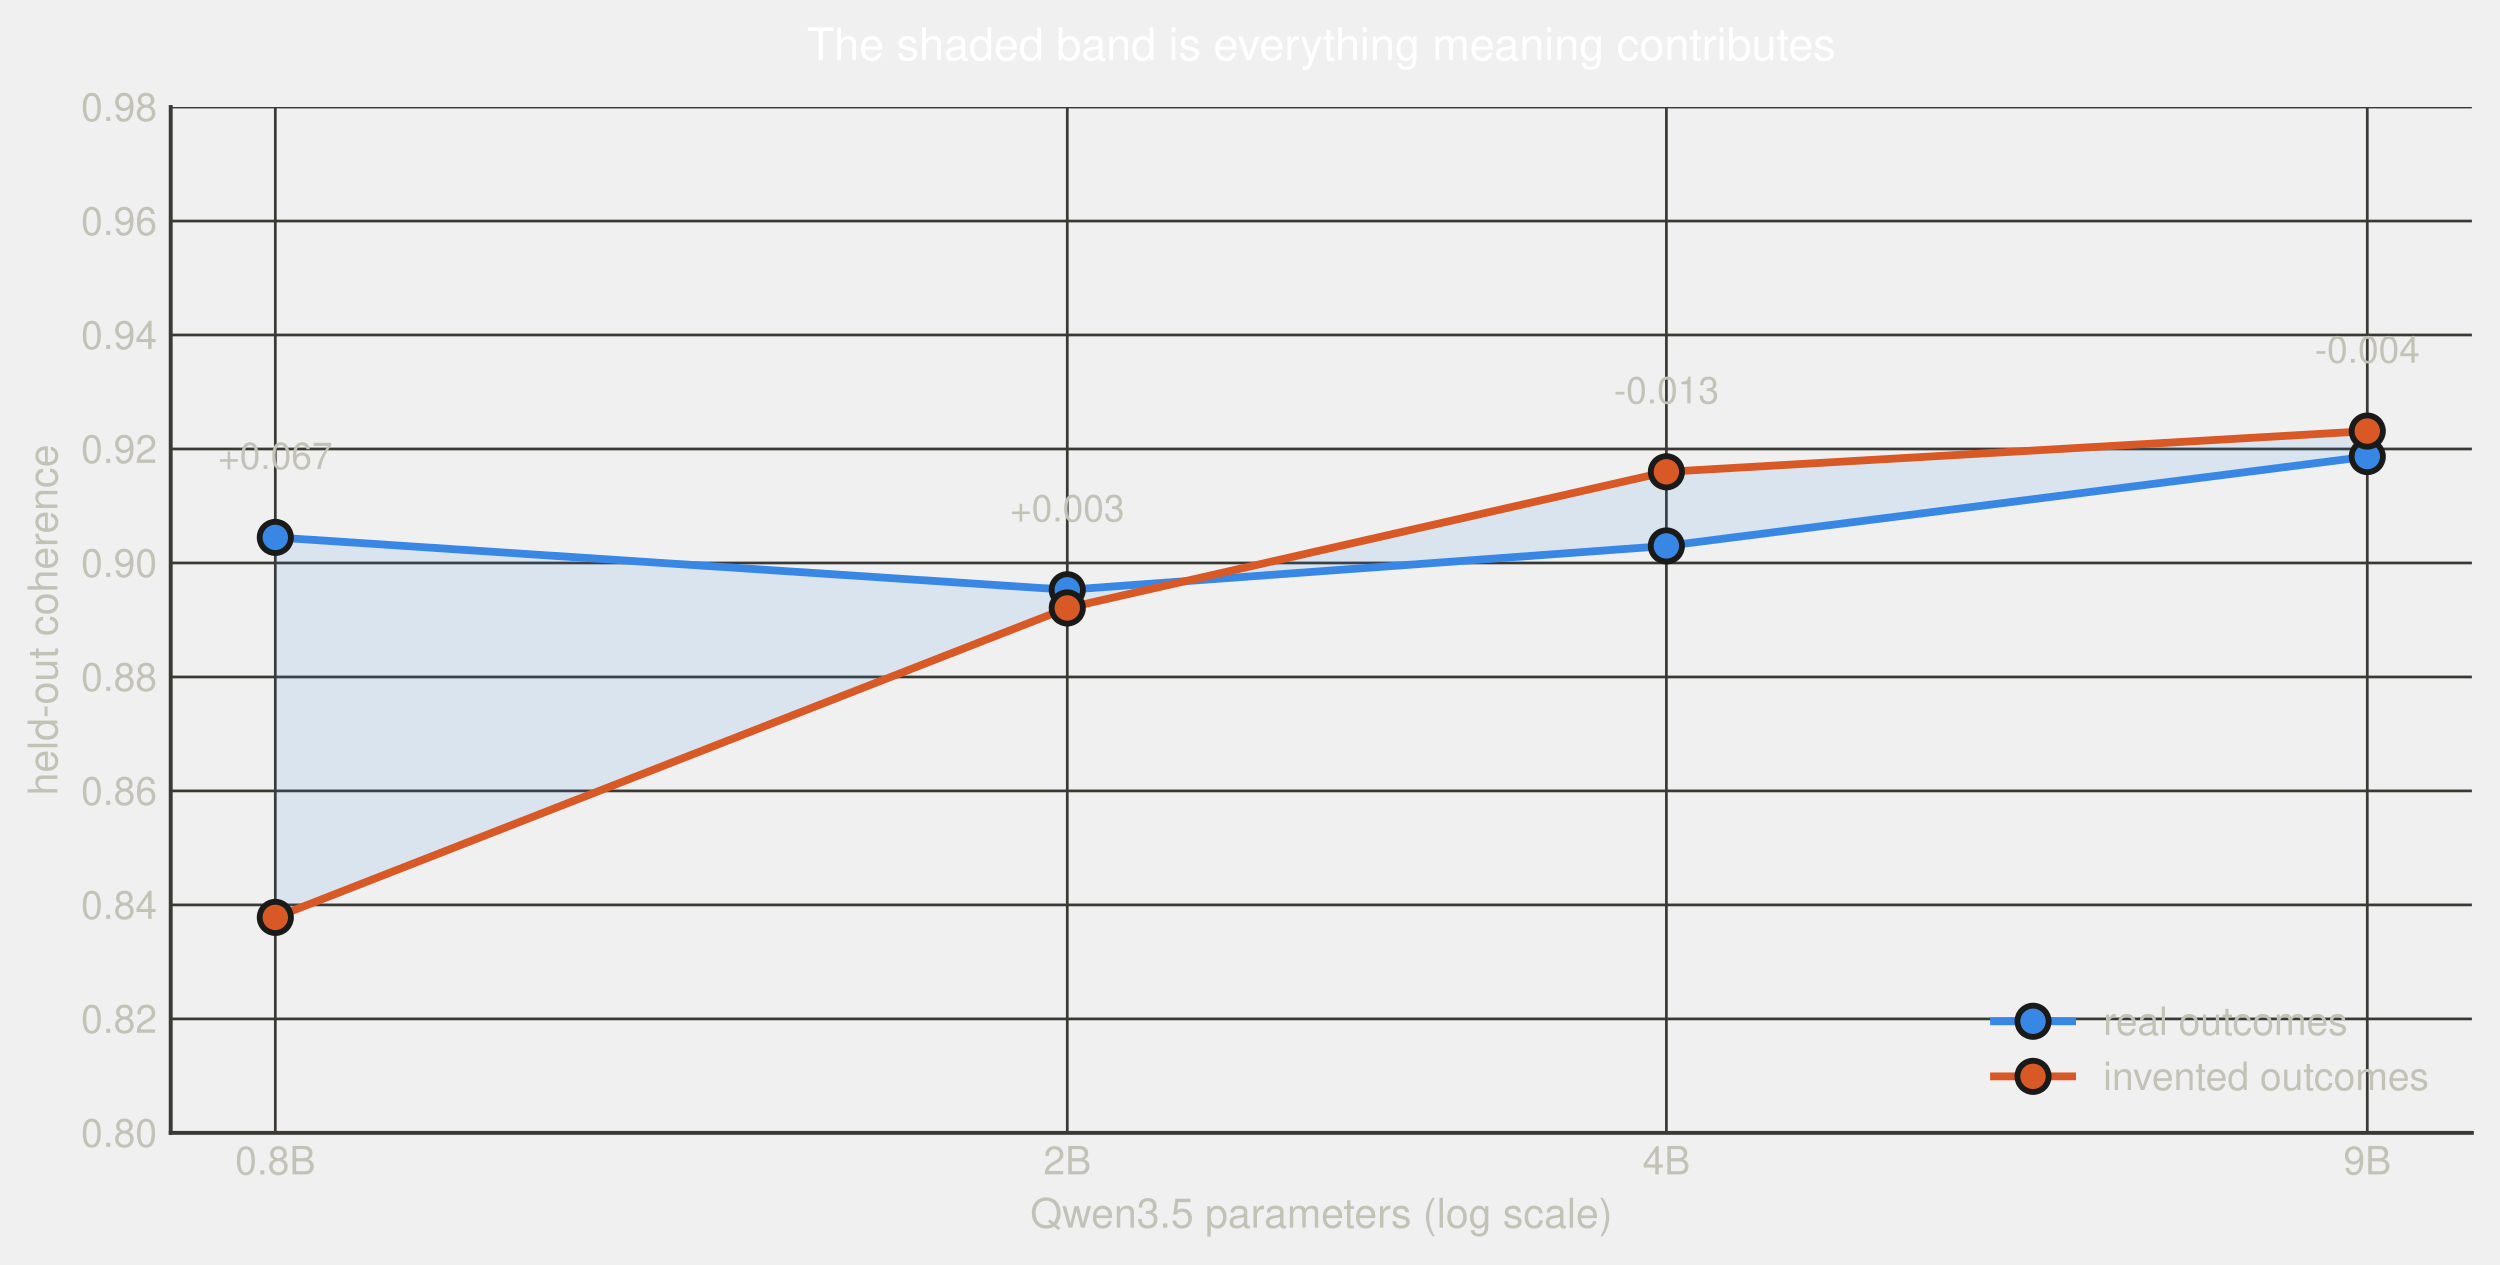
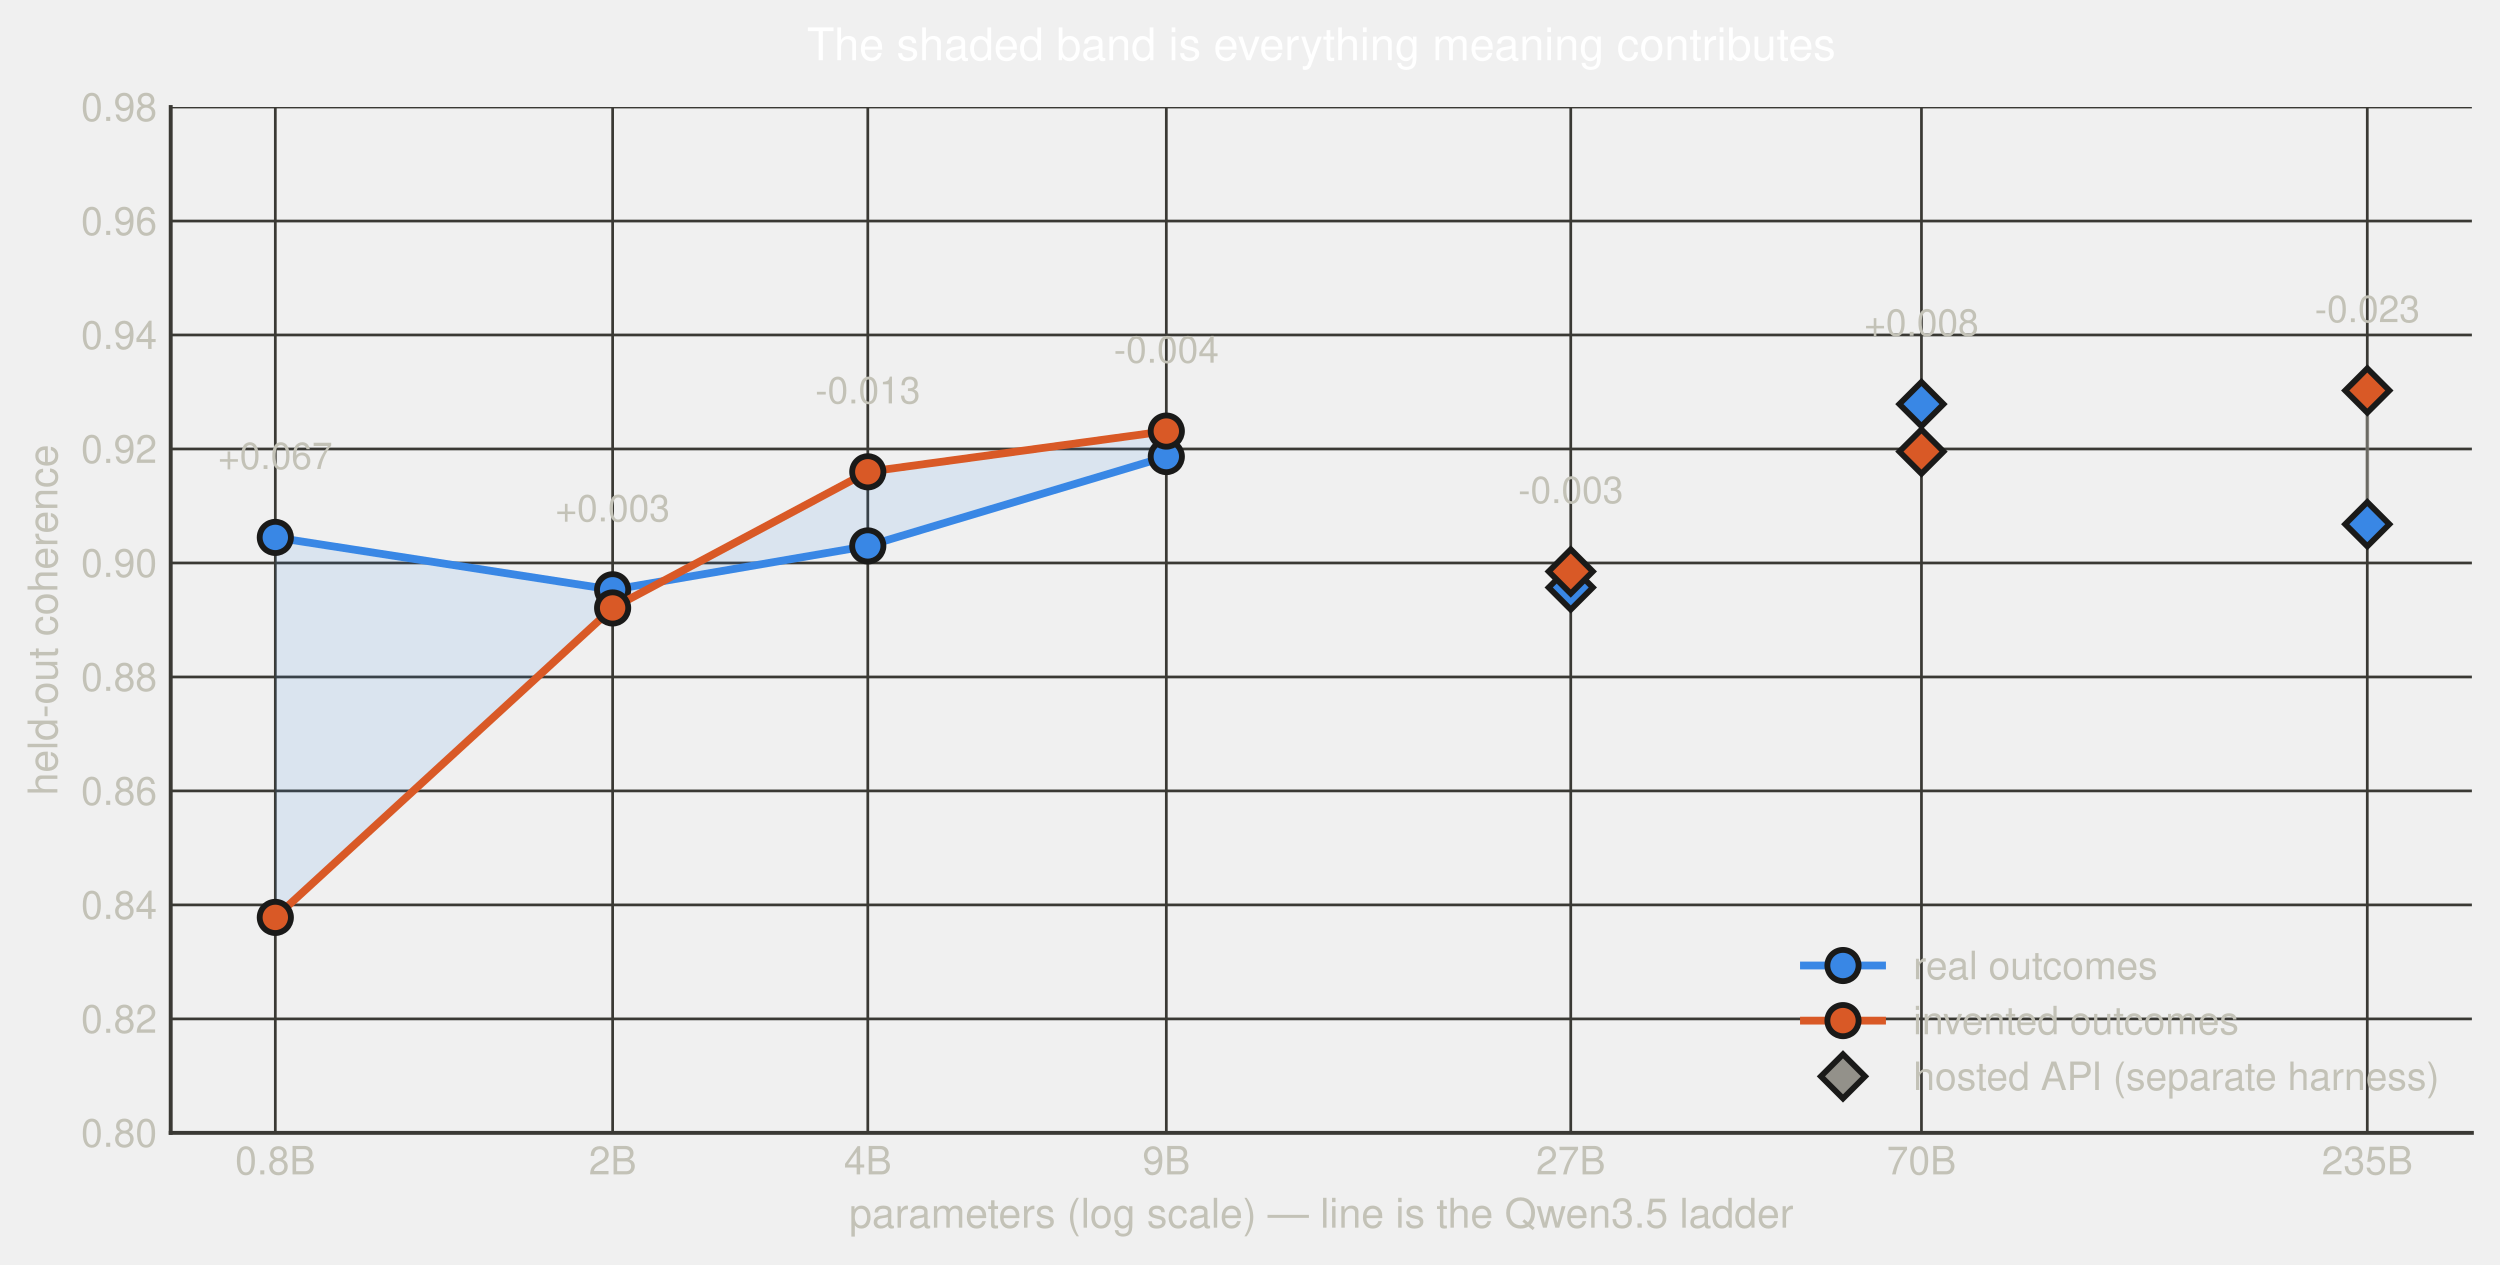
<svg xmlns="http://www.w3.org/2000/svg" xmlns:xlink="http://www.w3.org/1999/xlink" width="640.304pt" height="323.833pt" viewBox="0 0 640.304 323.833" version="1.1">
  <defs>
    <style type="text/css">*{stroke-linejoin: round; stroke-linecap: butt}</style>
  </defs>
  <g id="figure_1">
    <g id="patch_1">
      <path d="M 0 323.833  L 640.304 323.833  L 640.304 0  L 0 0  L 0 323.833  z " style="fill: none" />
    </g>
    <g id="axes_1">
      <g id="patch_2">
        <path d="M 43.724 290.152  L 633.104 290.152  L 633.104 27.412  L 43.724 27.412  L 43.724 290.152  z " style="fill: none" />
      </g>
      <g id="matplotlib.axis_1">
        <g id="xtick_1">
          <g id="line2d_1">
-             <path d="M 70.514 290.152  L 70.514 27.412  " clip-path="url(#pee83bcac19)" style="fill: none; stroke: #3a3934; stroke-width: 0.7; stroke-linecap: square" />
+             <path d="M 70.514 290.152  L 70.514 27.412  " clip-path="url(#p43c40cde2e)" style="fill: none; stroke: #3a3934; stroke-width: 0.7; stroke-linecap: square" />
          </g>
          <g id="line2d_2" />
          <g id="text_1">
            <text style="font-size: 10px; font-family: 'Helvetica Neue', 'Helvetica', 'Arial', 'DejaVu Sans', sans-serif; text-anchor: middle; fill: #c3c2b7" x="70.514" y="300.792" transform="rotate(-0 70.5143 300.7923)">0.8B</text>
          </g>
        </g>
        <g id="xtick_2">
          <g id="line2d_3">
-             <path d="M 273.355 290.152  L 273.355 27.412  " clip-path="url(#pee83bcac19)" style="fill: none; stroke: #3a3934; stroke-width: 0.7; stroke-linecap: square" />
+             <path d="M 156.907 290.152  L 156.907 27.412  " clip-path="url(#p43c40cde2e)" style="fill: none; stroke: #3a3934; stroke-width: 0.7; stroke-linecap: square" />
          </g>
          <g id="line2d_4" />
          <g id="text_2">
-             <text style="font-size: 10px; font-family: 'Helvetica Neue', 'Helvetica', 'Arial', 'DejaVu Sans', sans-serif; text-anchor: middle; fill: #c3c2b7" x="273.355" y="300.792" transform="rotate(-0 273.3548 300.7923)">2B</text>
+             <text style="font-size: 10px; font-family: 'Helvetica Neue', 'Helvetica', 'Arial', 'DejaVu Sans', sans-serif; text-anchor: middle; fill: #c3c2b7" x="156.907" y="300.792" transform="rotate(-0 156.9074 300.7923)">2B</text>
          </g>
        </g>
        <g id="xtick_3">
          <g id="line2d_5">
-             <path d="M 426.798 290.152  L 426.798 27.412  " clip-path="url(#pee83bcac19)" style="fill: none; stroke: #3a3934; stroke-width: 0.7; stroke-linecap: square" />
+             <path d="M 222.261 290.152  L 222.261 27.412  " clip-path="url(#p43c40cde2e)" style="fill: none; stroke: #3a3934; stroke-width: 0.7; stroke-linecap: square" />
          </g>
          <g id="line2d_6" />
          <g id="text_3">
-             <text style="font-size: 10px; font-family: 'Helvetica Neue', 'Helvetica', 'Arial', 'DejaVu Sans', sans-serif; text-anchor: middle; fill: #c3c2b7" x="426.798" y="300.792" transform="rotate(-0 426.7976 300.7923)">4B</text>
+             <text style="font-size: 10px; font-family: 'Helvetica Neue', 'Helvetica', 'Arial', 'DejaVu Sans', sans-serif; text-anchor: middle; fill: #c3c2b7" x="222.261" y="300.792" transform="rotate(-0 222.2613 300.7923)">4B</text>
          </g>
        </g>
        <g id="xtick_4">
          <g id="line2d_7">
-             <path d="M 606.314 290.152  L 606.314 27.412  " clip-path="url(#pee83bcac19)" style="fill: none; stroke: #3a3934; stroke-width: 0.7; stroke-linecap: square" />
+             <path d="M 298.72 290.152  L 298.72 27.412  " clip-path="url(#p43c40cde2e)" style="fill: none; stroke: #3a3934; stroke-width: 0.7; stroke-linecap: square" />
          </g>
          <g id="line2d_8" />
          <g id="text_4">
-             <text style="font-size: 10px; font-family: 'Helvetica Neue', 'Helvetica', 'Arial', 'DejaVu Sans', sans-serif; text-anchor: middle; fill: #c3c2b7" x="606.314" y="300.792" transform="rotate(-0 606.3143 300.7923)">9B</text>
-           </g>
-         </g>
-         <g id="text_5">
-           <text style="font-size: 10.5px; font-family: 'Helvetica Neue', 'Helvetica', 'Arial', 'DejaVu Sans', sans-serif; text-anchor: middle; fill: #c3c2b7" x="338.414" y="314.438" transform="rotate(-0 338.4143 314.4375)">Qwen3.5 parameters (log scale)</text>
+             <text style="font-size: 10px; font-family: 'Helvetica Neue', 'Helvetica', 'Arial', 'DejaVu Sans', sans-serif; text-anchor: middle; fill: #c3c2b7" x="298.72" y="300.792" transform="rotate(-0 298.7204 300.7923)">9B</text>
+           </g>
+         </g>
+         <g id="xtick_5">
+           <g id="line2d_9">
+             <path d="M 402.304 290.152  L 402.304 27.412  " clip-path="url(#p43c40cde2e)" style="fill: none; stroke: #3a3934; stroke-width: 0.7; stroke-linecap: square" />
+           </g>
+           <g id="line2d_10" />
+           <g id="text_5">
+             <text style="font-size: 10px; font-family: 'Helvetica Neue', 'Helvetica', 'Arial', 'DejaVu Sans', sans-serif; text-anchor: middle; fill: #c3c2b7" x="402.304" y="300.792" transform="rotate(-0 402.3038 300.7923)">27B</text>
+           </g>
+         </g>
+         <g id="xtick_6">
+           <g id="line2d_11">
+             <path d="M 492.126 290.152  L 492.126 27.412  " clip-path="url(#p43c40cde2e)" style="fill: none; stroke: #3a3934; stroke-width: 0.7; stroke-linecap: square" />
+           </g>
+           <g id="line2d_12" />
+           <g id="text_6">
+             <text style="font-size: 10px; font-family: 'Helvetica Neue', 'Helvetica', 'Arial', 'DejaVu Sans', sans-serif; text-anchor: middle; fill: #c3c2b7" x="492.126" y="300.792" transform="rotate(-0 492.1258 300.7923)">70B</text>
+           </g>
+         </g>
+         <g id="xtick_7">
+           <g id="line2d_13">
+             <path d="M 606.314 290.152  L 606.314 27.412  " clip-path="url(#p43c40cde2e)" style="fill: none; stroke: #3a3934; stroke-width: 0.7; stroke-linecap: square" />
+           </g>
+           <g id="line2d_14" />
+           <g id="text_7">
+             <text style="font-size: 10px; font-family: 'Helvetica Neue', 'Helvetica', 'Arial', 'DejaVu Sans', sans-serif; text-anchor: middle; fill: #c3c2b7" x="606.314" y="300.792" transform="rotate(-0 606.3143 300.7923)">235B</text>
+           </g>
+         </g>
+         <g id="text_8">
+           <text style="font-size: 10.5px; font-family: 'Helvetica Neue', 'Helvetica', 'Arial', 'DejaVu Sans', sans-serif; text-anchor: middle; fill: #c3c2b7" x="338.414" y="314.438" transform="rotate(-0 338.4143 314.4375)">parameters (log scale)  —  line is the Qwen3.5 ladder</text>
        </g>
      </g>
      <g id="matplotlib.axis_2">
        <g id="ytick_1">
-           <g id="line2d_9">
-             <path d="M 43.724 290.152  L 633.104 290.152  " clip-path="url(#pee83bcac19)" style="fill: none; stroke: #3a3934; stroke-width: 0.7; stroke-linecap: square" />
-           </g>
-           <g id="line2d_10" />
-           <g id="text_6">
-             <text style="font-size: 10px; font-family: 'Helvetica Neue', 'Helvetica', 'Arial', 'DejaVu Sans', sans-serif; text-anchor: end; fill: #c3c2b7" x="40.224" y="293.722" transform="rotate(-0 40.2243 293.722)">0.80</text>
-           </g>
-         </g>
-         <g id="ytick_2">
-           <g id="line2d_11">
-             <path d="M 43.724 260.958  L 633.104 260.958  " clip-path="url(#pee83bcac19)" style="fill: none; stroke: #3a3934; stroke-width: 0.7; stroke-linecap: square" />
-           </g>
-           <g id="line2d_12" />
-           <g id="text_7">
-             <text style="font-size: 10px; font-family: 'Helvetica Neue', 'Helvetica', 'Arial', 'DejaVu Sans', sans-serif; text-anchor: end; fill: #c3c2b7" x="40.224" y="264.529" transform="rotate(-0 40.2243 264.5287)">0.82</text>
-           </g>
-         </g>
-         <g id="ytick_3">
-           <g id="line2d_13">
-             <path d="M 43.724 231.765  L 633.104 231.765  " clip-path="url(#pee83bcac19)" style="fill: none; stroke: #3a3934; stroke-width: 0.7; stroke-linecap: square" />
-           </g>
-           <g id="line2d_14" />
-           <g id="text_8">
-             <text style="font-size: 10px; font-family: 'Helvetica Neue', 'Helvetica', 'Arial', 'DejaVu Sans', sans-serif; text-anchor: end; fill: #c3c2b7" x="40.224" y="235.335" transform="rotate(-0 40.2243 235.3354)">0.84</text>
-           </g>
-         </g>
-         <g id="ytick_4">
          <g id="line2d_15">
-             <path d="M 43.724 202.572  L 633.104 202.572  " clip-path="url(#pee83bcac19)" style="fill: none; stroke: #3a3934; stroke-width: 0.7; stroke-linecap: square" />
+             <path d="M 43.724 290.152  L 633.104 290.152  " clip-path="url(#p43c40cde2e)" style="fill: none; stroke: #3a3934; stroke-width: 0.7; stroke-linecap: square" />
          </g>
          <g id="line2d_16" />
          <g id="text_9">
-             <text style="font-size: 10px; font-family: 'Helvetica Neue', 'Helvetica', 'Arial', 'DejaVu Sans', sans-serif; text-anchor: end; fill: #c3c2b7" x="40.224" y="206.142" transform="rotate(-0 40.2243 206.142)">0.86</text>
-           </g>
-         </g>
-         <g id="ytick_5">
+             <text style="font-size: 10px; font-family: 'Helvetica Neue', 'Helvetica', 'Arial', 'DejaVu Sans', sans-serif; text-anchor: end; fill: #c3c2b7" x="40.224" y="293.722" transform="rotate(-0 40.2243 293.722)">0.80</text>
+           </g>
+         </g>
+         <g id="ytick_2">
          <g id="line2d_17">
-             <path d="M 43.724 173.378  L 633.104 173.378  " clip-path="url(#pee83bcac19)" style="fill: none; stroke: #3a3934; stroke-width: 0.7; stroke-linecap: square" />
+             <path d="M 43.724 260.958  L 633.104 260.958  " clip-path="url(#p43c40cde2e)" style="fill: none; stroke: #3a3934; stroke-width: 0.7; stroke-linecap: square" />
          </g>
          <g id="line2d_18" />
          <g id="text_10">
-             <text style="font-size: 10px; font-family: 'Helvetica Neue', 'Helvetica', 'Arial', 'DejaVu Sans', sans-serif; text-anchor: end; fill: #c3c2b7" x="40.224" y="176.949" transform="rotate(-0 40.2243 176.9487)">0.88</text>
-           </g>
-         </g>
-         <g id="ytick_6">
+             <text style="font-size: 10px; font-family: 'Helvetica Neue', 'Helvetica', 'Arial', 'DejaVu Sans', sans-serif; text-anchor: end; fill: #c3c2b7" x="40.224" y="264.529" transform="rotate(-0 40.2243 264.5287)">0.82</text>
+           </g>
+         </g>
+         <g id="ytick_3">
          <g id="line2d_19">
-             <path d="M 43.724 144.185  L 633.104 144.185  " clip-path="url(#pee83bcac19)" style="fill: none; stroke: #3a3934; stroke-width: 0.7; stroke-linecap: square" />
+             <path d="M 43.724 231.765  L 633.104 231.765  " clip-path="url(#p43c40cde2e)" style="fill: none; stroke: #3a3934; stroke-width: 0.7; stroke-linecap: square" />
          </g>
          <g id="line2d_20" />
          <g id="text_11">
-             <text style="font-size: 10px; font-family: 'Helvetica Neue', 'Helvetica', 'Arial', 'DejaVu Sans', sans-serif; text-anchor: end; fill: #c3c2b7" x="40.224" y="147.755" transform="rotate(-0 40.2243 147.7554)">0.90</text>
-           </g>
-         </g>
-         <g id="ytick_7">
+             <text style="font-size: 10px; font-family: 'Helvetica Neue', 'Helvetica', 'Arial', 'DejaVu Sans', sans-serif; text-anchor: end; fill: #c3c2b7" x="40.224" y="235.335" transform="rotate(-0 40.2243 235.3354)">0.84</text>
+           </g>
+         </g>
+         <g id="ytick_4">
          <g id="line2d_21">
-             <path d="M 43.724 114.992  L 633.104 114.992  " clip-path="url(#pee83bcac19)" style="fill: none; stroke: #3a3934; stroke-width: 0.7; stroke-linecap: square" />
+             <path d="M 43.724 202.572  L 633.104 202.572  " clip-path="url(#p43c40cde2e)" style="fill: none; stroke: #3a3934; stroke-width: 0.7; stroke-linecap: square" />
          </g>
          <g id="line2d_22" />
          <g id="text_12">
-             <text style="font-size: 10px; font-family: 'Helvetica Neue', 'Helvetica', 'Arial', 'DejaVu Sans', sans-serif; text-anchor: end; fill: #c3c2b7" x="40.224" y="118.562" transform="rotate(-0 40.2243 118.562)">0.92</text>
-           </g>
-         </g>
-         <g id="ytick_8">
+             <text style="font-size: 10px; font-family: 'Helvetica Neue', 'Helvetica', 'Arial', 'DejaVu Sans', sans-serif; text-anchor: end; fill: #c3c2b7" x="40.224" y="206.142" transform="rotate(-0 40.2243 206.142)">0.86</text>
+           </g>
+         </g>
+         <g id="ytick_5">
          <g id="line2d_23">
-             <path d="M 43.724 85.798  L 633.104 85.798  " clip-path="url(#pee83bcac19)" style="fill: none; stroke: #3a3934; stroke-width: 0.7; stroke-linecap: square" />
+             <path d="M 43.724 173.378  L 633.104 173.378  " clip-path="url(#p43c40cde2e)" style="fill: none; stroke: #3a3934; stroke-width: 0.7; stroke-linecap: square" />
          </g>
          <g id="line2d_24" />
          <g id="text_13">
-             <text style="font-size: 10px; font-family: 'Helvetica Neue', 'Helvetica', 'Arial', 'DejaVu Sans', sans-serif; text-anchor: end; fill: #c3c2b7" x="40.224" y="89.369" transform="rotate(-0 40.2243 89.3687)">0.94</text>
-           </g>
-         </g>
-         <g id="ytick_9">
+             <text style="font-size: 10px; font-family: 'Helvetica Neue', 'Helvetica', 'Arial', 'DejaVu Sans', sans-serif; text-anchor: end; fill: #c3c2b7" x="40.224" y="176.949" transform="rotate(-0 40.2243 176.9487)">0.88</text>
+           </g>
+         </g>
+         <g id="ytick_6">
          <g id="line2d_25">
-             <path d="M 43.724 56.605  L 633.104 56.605  " clip-path="url(#pee83bcac19)" style="fill: none; stroke: #3a3934; stroke-width: 0.7; stroke-linecap: square" />
+             <path d="M 43.724 144.185  L 633.104 144.185  " clip-path="url(#p43c40cde2e)" style="fill: none; stroke: #3a3934; stroke-width: 0.7; stroke-linecap: square" />
          </g>
          <g id="line2d_26" />
          <g id="text_14">
-             <text style="font-size: 10px; font-family: 'Helvetica Neue', 'Helvetica', 'Arial', 'DejaVu Sans', sans-serif; text-anchor: end; fill: #c3c2b7" x="40.224" y="60.175" transform="rotate(-0 40.2243 60.17536)">0.96</text>
-           </g>
-         </g>
-         <g id="ytick_10">
+             <text style="font-size: 10px; font-family: 'Helvetica Neue', 'Helvetica', 'Arial', 'DejaVu Sans', sans-serif; text-anchor: end; fill: #c3c2b7" x="40.224" y="147.755" transform="rotate(-0 40.2243 147.7554)">0.90</text>
+           </g>
+         </g>
+         <g id="ytick_7">
          <g id="line2d_27">
-             <path d="M 43.724 27.412  L 633.104 27.412  " clip-path="url(#pee83bcac19)" style="fill: none; stroke: #3a3934; stroke-width: 0.7; stroke-linecap: square" />
+             <path d="M 43.724 114.992  L 633.104 114.992  " clip-path="url(#p43c40cde2e)" style="fill: none; stroke: #3a3934; stroke-width: 0.7; stroke-linecap: square" />
          </g>
          <g id="line2d_28" />
          <g id="text_15">
+             <text style="font-size: 10px; font-family: 'Helvetica Neue', 'Helvetica', 'Arial', 'DejaVu Sans', sans-serif; text-anchor: end; fill: #c3c2b7" x="40.224" y="118.562" transform="rotate(-0 40.2243 118.562)">0.92</text>
+           </g>
+         </g>
+         <g id="ytick_8">
+           <g id="line2d_29">
+             <path d="M 43.724 85.798  L 633.104 85.798  " clip-path="url(#p43c40cde2e)" style="fill: none; stroke: #3a3934; stroke-width: 0.7; stroke-linecap: square" />
+           </g>
+           <g id="line2d_30" />
+           <g id="text_16">
+             <text style="font-size: 10px; font-family: 'Helvetica Neue', 'Helvetica', 'Arial', 'DejaVu Sans', sans-serif; text-anchor: end; fill: #c3c2b7" x="40.224" y="89.369" transform="rotate(-0 40.2243 89.3687)">0.94</text>
+           </g>
+         </g>
+         <g id="ytick_9">
+           <g id="line2d_31">
+             <path d="M 43.724 56.605  L 633.104 56.605  " clip-path="url(#p43c40cde2e)" style="fill: none; stroke: #3a3934; stroke-width: 0.7; stroke-linecap: square" />
+           </g>
+           <g id="line2d_32" />
+           <g id="text_17">
+             <text style="font-size: 10px; font-family: 'Helvetica Neue', 'Helvetica', 'Arial', 'DejaVu Sans', sans-serif; text-anchor: end; fill: #c3c2b7" x="40.224" y="60.175" transform="rotate(-0 40.2243 60.17536)">0.96</text>
+           </g>
+         </g>
+         <g id="ytick_10">
+           <g id="line2d_33">
+             <path d="M 43.724 27.412  L 633.104 27.412  " clip-path="url(#p43c40cde2e)" style="fill: none; stroke: #3a3934; stroke-width: 0.7; stroke-linecap: square" />
+           </g>
+           <g id="line2d_34" />
+           <g id="text_18">
            <text style="font-size: 10px; font-family: 'Helvetica Neue', 'Helvetica', 'Arial', 'DejaVu Sans', sans-serif; text-anchor: end; fill: #c3c2b7" x="40.224" y="30.982" transform="rotate(-0 40.2243 30.98203)">0.98</text>
          </g>
        </g>
-         <g id="text_16">
+         <g id="text_19">
          <text style="font-size: 10.5px; font-family: 'Helvetica Neue', 'Helvetica', 'Arial', 'DejaVu Sans', sans-serif; text-anchor: middle; fill: #c3c2b7" x="14.698" y="158.782" transform="rotate(-90 14.69766 158.7817)">held-out coherence</text>
        </g>
      </g>
      <g id="FillBetweenPolyCollection_1">
        <defs>
-           <path id="mae743ed1a3" d="M 70.514 -186.189  L 70.514 -88.862  L 273.355 -168.122  L 426.798 -202.994  L 606.314 -213.423  L 606.314 -206.895  L 606.314 -206.895  L 426.798 -184.01  L 273.355 -172.775  L 70.514 -186.189  z " />
-         </defs>
-         <g clip-path="url(#pee83bcac19)">
-           <use xlink:href="#mae743ed1a3" x="0" y="323.833" style="fill: #3987e5; fill-opacity: 0.12" />
-         </g>
-       </g>
-       <g id="line2d_29">
-         <path d="M 70.514 137.644  L 273.355 151.057  L 426.798 139.822  L 606.314 116.938  " clip-path="url(#pee83bcac19)" style="fill: none; stroke: #3987e5; stroke-width: 2; stroke-linecap: square" />
-         <defs>
-           <path id="m48ef43b6da" d="M 0 4  C 1.061 4 2.078 3.579 2.828 2.828  C 3.579 2.078 4 1.061 4 0  C 4 -1.061 3.579 -2.078 2.828 -2.828  C 2.078 -3.579 1.061 -4 0 -4  C -1.061 -4 -2.078 -3.579 -2.828 -2.828  C -3.579 -2.078 -4 -1.061 -4 0  C -4 1.061 -3.579 2.078 -2.828 2.828  C -2.078 3.579 -1.061 4 0 4  z " style="stroke: #1a1a19; stroke-width: 1.5" />
-         </defs>
-         <g clip-path="url(#pee83bcac19)">
-           <use xlink:href="#m48ef43b6da" x="70.514" y="137.644" style="fill: #3987e5; stroke: #1a1a19; stroke-width: 1.5" />
-           <use xlink:href="#m48ef43b6da" x="273.355" y="151.057" style="fill: #3987e5; stroke: #1a1a19; stroke-width: 1.5" />
-           <use xlink:href="#m48ef43b6da" x="426.798" y="139.822" style="fill: #3987e5; stroke: #1a1a19; stroke-width: 1.5" />
-           <use xlink:href="#m48ef43b6da" x="606.314" y="116.938" style="fill: #3987e5; stroke: #1a1a19; stroke-width: 1.5" />
-         </g>
-       </g>
-       <g id="line2d_30">
-         <path d="M 70.514 234.97  L 273.355 155.711  L 426.798 120.839  L 606.314 110.41  " clip-path="url(#pee83bcac19)" style="fill: none; stroke: #d95926; stroke-width: 2; stroke-linecap: square" />
-         <defs>
-           <path id="m983587122d" d="M 0 4  C 1.061 4 2.078 3.579 2.828 2.828  C 3.579 2.078 4 1.061 4 0  C 4 -1.061 3.579 -2.078 2.828 -2.828  C 2.078 -3.579 1.061 -4 0 -4  C -1.061 -4 -2.078 -3.579 -2.828 -2.828  C -3.579 -2.078 -4 -1.061 -4 0  C -4 1.061 -3.579 2.078 -2.828 2.828  C -2.078 3.579 -1.061 4 0 4  z " style="stroke: #1a1a19; stroke-width: 1.5" />
-         </defs>
-         <g clip-path="url(#pee83bcac19)">
-           <use xlink:href="#m983587122d" x="70.514" y="234.97" style="fill: #d95926; stroke: #1a1a19; stroke-width: 1.5" />
-           <use xlink:href="#m983587122d" x="273.355" y="155.711" style="fill: #d95926; stroke: #1a1a19; stroke-width: 1.5" />
-           <use xlink:href="#m983587122d" x="426.798" y="120.839" style="fill: #d95926; stroke: #1a1a19; stroke-width: 1.5" />
-           <use xlink:href="#m983587122d" x="606.314" y="110.41" style="fill: #d95926; stroke: #1a1a19; stroke-width: 1.5" />
-         </g>
-       </g>
+           <path id="me999301df2" d="M 70.514 -186.189  L 70.514 -88.862  L 156.907 -168.122  L 222.261 -202.994  L 298.72 -213.423  L 298.72 -206.895  L 298.72 -206.895  L 222.261 -184.01  L 156.907 -172.775  L 70.514 -186.189  z " />
+         </defs>
+         <g clip-path="url(#p43c40cde2e)">
+           <use xlink:href="#me999301df2" x="0" y="323.833" style="fill: #3987e5; fill-opacity: 0.12" />
+         </g>
+       </g>
+       <g id="line2d_35">
+         <path d="M 70.514 137.644  L 156.907 151.057  L 222.261 139.822  L 298.72 116.938  " clip-path="url(#p43c40cde2e)" style="fill: none; stroke: #3987e5; stroke-width: 2; stroke-linecap: square" />
+         <defs>
+           <path id="m40290c85bb" d="M 0 4  C 1.061 4 2.078 3.579 2.828 2.828  C 3.579 2.078 4 1.061 4 0  C 4 -1.061 3.579 -2.078 2.828 -2.828  C 2.078 -3.579 1.061 -4 0 -4  C -1.061 -4 -2.078 -3.579 -2.828 -2.828  C -3.579 -2.078 -4 -1.061 -4 0  C -4 1.061 -3.579 2.078 -2.828 2.828  C -2.078 3.579 -1.061 4 0 4  z " style="stroke: #1a1a19; stroke-width: 1.5" />
+         </defs>
+         <g clip-path="url(#p43c40cde2e)">
+           <use xlink:href="#m40290c85bb" x="70.514" y="137.644" style="fill: #3987e5; stroke: #1a1a19; stroke-width: 1.5" />
+           <use xlink:href="#m40290c85bb" x="156.907" y="151.057" style="fill: #3987e5; stroke: #1a1a19; stroke-width: 1.5" />
+           <use xlink:href="#m40290c85bb" x="222.261" y="139.822" style="fill: #3987e5; stroke: #1a1a19; stroke-width: 1.5" />
+           <use xlink:href="#m40290c85bb" x="298.72" y="116.938" style="fill: #3987e5; stroke: #1a1a19; stroke-width: 1.5" />
+         </g>
+       </g>
+       <g id="line2d_36">
+         <path d="M 70.514 234.97  L 156.907 155.711  L 222.261 120.839  L 298.72 110.41  " clip-path="url(#p43c40cde2e)" style="fill: none; stroke: #d95926; stroke-width: 2; stroke-linecap: square" />
+         <defs>
+           <path id="m6d719d8d40" d="M 0 4  C 1.061 4 2.078 3.579 2.828 2.828  C 3.579 2.078 4 1.061 4 0  C 4 -1.061 3.579 -2.078 2.828 -2.828  C 2.078 -3.579 1.061 -4 0 -4  C -1.061 -4 -2.078 -3.579 -2.828 -2.828  C -3.579 -2.078 -4 -1.061 -4 0  C -4 1.061 -3.579 2.078 -2.828 2.828  C -2.078 3.579 -1.061 4 0 4  z " style="stroke: #1a1a19; stroke-width: 1.5" />
+         </defs>
+         <g clip-path="url(#p43c40cde2e)">
+           <use xlink:href="#m6d719d8d40" x="70.514" y="234.97" style="fill: #d95926; stroke: #1a1a19; stroke-width: 1.5" />
+           <use xlink:href="#m6d719d8d40" x="156.907" y="155.711" style="fill: #d95926; stroke: #1a1a19; stroke-width: 1.5" />
+           <use xlink:href="#m6d719d8d40" x="222.261" y="120.839" style="fill: #d95926; stroke: #1a1a19; stroke-width: 1.5" />
+           <use xlink:href="#m6d719d8d40" x="298.72" y="110.41" style="fill: #d95926; stroke: #1a1a19; stroke-width: 1.5" />
+         </g>
+       </g>
+       <g id="line2d_37" />
      <g id="patch_3">
        <path d="M 43.724 290.152  L 43.724 27.412  " style="fill: none; stroke: #3a3934; stroke-linejoin: miter; stroke-linecap: square" />
      </g>
      <g id="patch_4">
        <path d="M 43.724 290.152  L 633.104 290.152  " style="fill: none; stroke: #3a3934; stroke-linejoin: miter; stroke-linecap: square" />
      </g>
-       <g id="text_17">
+       <g id="text_20">
        <text style="font-size: 9.5px; font-family: 'Helvetica Neue', 'Helvetica', 'Arial', 'DejaVu Sans', sans-serif; text-anchor: middle; fill: #c3c2b7" x="70.514" y="120.128" transform="rotate(-0 70.5143 120.128)">+0.067</text>
      </g>
-       <g id="text_18">
-         <text style="font-size: 9.5px; font-family: 'Helvetica Neue', 'Helvetica', 'Arial', 'DejaVu Sans', sans-serif; text-anchor: middle; fill: #c3c2b7" x="273.355" y="133.541" transform="rotate(-0 273.3548 133.5413)">+0.003</text>
-       </g>
-       <g id="text_19">
-         <text style="font-size: 9.5px; font-family: 'Helvetica Neue', 'Helvetica', 'Arial', 'DejaVu Sans', sans-serif; text-anchor: middle; fill: #c3c2b7" x="426.798" y="103.323" transform="rotate(-0 426.7976 103.3229)">-0.013</text>
-       </g>
-       <g id="text_20">
-         <text style="font-size: 9.5px; font-family: 'Helvetica Neue', 'Helvetica', 'Arial', 'DejaVu Sans', sans-serif; text-anchor: middle; fill: #c3c2b7" x="606.314" y="92.894" transform="rotate(-0 606.3143 92.89358)">-0.004</text>
-       </g>
      <g id="text_21">
+         <text style="font-size: 9.5px; font-family: 'Helvetica Neue', 'Helvetica', 'Arial', 'DejaVu Sans', sans-serif; text-anchor: middle; fill: #c3c2b7" x="156.907" y="133.541" transform="rotate(-0 156.9074 133.5413)">+0.003</text>
+       </g>
+       <g id="text_22">
+         <text style="font-size: 9.5px; font-family: 'Helvetica Neue', 'Helvetica', 'Arial', 'DejaVu Sans', sans-serif; text-anchor: middle; fill: #c3c2b7" x="222.261" y="103.323" transform="rotate(-0 222.2613 103.3229)">-0.013</text>
+       </g>
+       <g id="text_23">
+         <text style="font-size: 9.5px; font-family: 'Helvetica Neue', 'Helvetica', 'Arial', 'DejaVu Sans', sans-serif; text-anchor: middle; fill: #c3c2b7" x="298.72" y="92.894" transform="rotate(-0 298.7204 92.89358)">-0.004</text>
+       </g>
+       <g id="text_24">
+         <text style="font-size: 9.5px; font-family: 'Helvetica Neue', 'Helvetica', 'Arial', 'DejaVu Sans', sans-serif; text-anchor: middle; fill: #c3c2b7" x="606.314" y="82.506" transform="rotate(-0 606.3143 82.50614)">-0.023</text>
+       </g>
+       <g id="text_25">
+         <text style="font-size: 9.5px; font-family: 'Helvetica Neue', 'Helvetica', 'Arial', 'DejaVu Sans', sans-serif; text-anchor: middle; fill: #c3c2b7" x="402.304" y="128.851" transform="rotate(-0 402.3038 128.8508)">-0.003</text>
+       </g>
+       <g id="text_26">
+         <text style="font-size: 9.5px; font-family: 'Helvetica Neue', 'Helvetica', 'Arial', 'DejaVu Sans', sans-serif; text-anchor: middle; fill: #c3c2b7" x="492.126" y="85.985" transform="rotate(-0 492.1258 85.98477)">+0.008</text>
+       </g>
+       <g id="text_27">
        <text style="font-size: 11.5px; font-family: 'Helvetica Neue', 'Helvetica', 'Arial', 'DejaVu Sans', sans-serif; text-anchor: middle; fill: #ffffff" x="338.414" y="15.412" transform="rotate(-0 338.4143 15.41172)">The shaded band is everything meaning contributes</text>
      </g>
+       <g id="line2d_38">
+         <path d="M 606.314 100.022  L 606.314 134.259  " clip-path="url(#p43c40cde2e)" style="fill: none; stroke: #93918a; stroke-opacity: 0.55; stroke-linecap: square" />
+       </g>
+       <g id="line2d_39">
+         <path d="M 402.304 146.367  L 402.304 150.465  " clip-path="url(#p43c40cde2e)" style="fill: none; stroke: #93918a; stroke-opacity: 0.55; stroke-linecap: square" />
+       </g>
+       <g id="line2d_40">
+         <path d="M 492.126 115.663  L 492.126 103.501  " clip-path="url(#p43c40cde2e)" style="fill: none; stroke: #93918a; stroke-opacity: 0.55; stroke-linecap: square" />
+       </g>
+       <g id="line2d_41">
+         <defs>
+           <path id="m91ad948208" d="M -0 5.657  L 5.657 0  L 0 -5.657  L -5.657 -0  z " style="stroke: #1a1a19; stroke-width: 1.5; stroke-linejoin: miter" />
+         </defs>
+         <g clip-path="url(#p43c40cde2e)">
+           <use xlink:href="#m91ad948208" x="606.314" y="134.259" style="fill: #3987e5; stroke: #1a1a19; stroke-width: 1.5; stroke-linejoin: miter" />
+         </g>
+       </g>
+       <g id="line2d_42">
+         <defs>
+           <path id="mddbc54874b" d="M -0 5.657  L 5.657 0  L 0 -5.657  L -5.657 -0  z " style="stroke: #1a1a19; stroke-width: 1.5; stroke-linejoin: miter" />
+         </defs>
+         <g clip-path="url(#p43c40cde2e)">
+           <use xlink:href="#mddbc54874b" x="606.314" y="100.022" style="fill: #d95926; stroke: #1a1a19; stroke-width: 1.5; stroke-linejoin: miter" />
+         </g>
+       </g>
+       <g id="line2d_43">
+         <g clip-path="url(#p43c40cde2e)">
+           <use xlink:href="#m91ad948208" x="402.304" y="150.465" style="fill: #3987e5; stroke: #1a1a19; stroke-width: 1.5; stroke-linejoin: miter" />
+         </g>
+       </g>
+       <g id="line2d_44">
+         <g clip-path="url(#p43c40cde2e)">
+           <use xlink:href="#mddbc54874b" x="402.304" y="146.367" style="fill: #d95926; stroke: #1a1a19; stroke-width: 1.5; stroke-linejoin: miter" />
+         </g>
+       </g>
+       <g id="line2d_45">
+         <g clip-path="url(#p43c40cde2e)">
+           <use xlink:href="#m91ad948208" x="492.126" y="103.501" style="fill: #3987e5; stroke: #1a1a19; stroke-width: 1.5; stroke-linejoin: miter" />
+         </g>
+       </g>
+       <g id="line2d_46">
+         <g clip-path="url(#p43c40cde2e)">
+           <use xlink:href="#mddbc54874b" x="492.126" y="115.663" style="fill: #d95926; stroke: #1a1a19; stroke-width: 1.5; stroke-linejoin: miter" />
+         </g>
+       </g>
      <g id="legend_1">
-         <g id="line2d_31">
-           <path d="M 510.704 261.57  L 520.704 261.57  L 530.704 261.57  " style="fill: none; stroke: #3987e5; stroke-width: 2; stroke-linecap: square" />
+         <g id="line2d_47">
+           <path d="M 462.029 247.291  L 472.029 247.291  L 482.029 247.291  " style="fill: none; stroke: #3987e5; stroke-width: 2; stroke-linecap: square" />
          <g>
-             <use xlink:href="#m48ef43b6da" x="520.704" y="261.57" style="fill: #3987e5; stroke: #1a1a19; stroke-width: 1.5" />
-           </g>
-         </g>
-         <g id="text_22">
-           <text style="font-size: 10px; font-family: 'Helvetica Neue', 'Helvetica', 'Arial', 'DejaVu Sans', sans-serif; text-anchor: start; fill: #c3c2b7" x="538.704" y="265.07" transform="rotate(-0 538.7043 265.0705)">real outcomes</text>
-         </g>
-         <g id="line2d_32">
-           <path d="M 510.704 275.681  L 520.704 275.681  L 530.704 275.681  " style="fill: none; stroke: #d95926; stroke-width: 2; stroke-linecap: square" />
+             <use xlink:href="#m40290c85bb" x="472.029" y="247.291" style="fill: #3987e5; stroke: #1a1a19; stroke-width: 1.5" />
+           </g>
+         </g>
+         <g id="text_28">
+           <text style="font-size: 10px; font-family: 'Helvetica Neue', 'Helvetica', 'Arial', 'DejaVu Sans', sans-serif; text-anchor: start; fill: #c3c2b7" x="490.029" y="250.791" transform="rotate(-0 490.0293 250.7908)">real outcomes</text>
+         </g>
+         <g id="line2d_48">
+           <path d="M 462.029 261.402  L 472.029 261.402  L 482.029 261.402  " style="fill: none; stroke: #d95926; stroke-width: 2; stroke-linecap: square" />
          <g>
-             <use xlink:href="#m983587122d" x="520.704" y="275.681" style="fill: #d95926; stroke: #1a1a19; stroke-width: 1.5" />
-           </g>
-         </g>
-         <g id="text_23">
-           <text style="font-size: 10px; font-family: 'Helvetica Neue', 'Helvetica', 'Arial', 'DejaVu Sans', sans-serif; text-anchor: start; fill: #c3c2b7" x="538.704" y="279.181" transform="rotate(-0 538.7043 279.1814)">invented outcomes</text>
+             <use xlink:href="#m6d719d8d40" x="472.029" y="261.402" style="fill: #d95926; stroke: #1a1a19; stroke-width: 1.5" />
+           </g>
+         </g>
+         <g id="text_29">
+           <text style="font-size: 10px; font-family: 'Helvetica Neue', 'Helvetica', 'Arial', 'DejaVu Sans', sans-serif; text-anchor: start; fill: #c3c2b7" x="490.029" y="264.902" transform="rotate(-0 490.0293 264.9017)">invented outcomes</text>
+         </g>
+         <g id="line2d_49">
+           <defs>
+             <path id="m6644b56d8f" d="M -0 5.657  L 5.657 0  L 0 -5.657  L -5.657 -0  z " style="stroke: #1a1a19; stroke-width: 1.5; stroke-linejoin: miter" />
+           </defs>
+           <g>
+             <use xlink:href="#m6644b56d8f" x="472.029" y="275.681" style="fill: #93918a; stroke: #1a1a19; stroke-width: 1.5; stroke-linejoin: miter" />
+           </g>
+         </g>
+         <g id="text_30">
+           <text style="font-size: 10px; font-family: 'Helvetica Neue', 'Helvetica', 'Arial', 'DejaVu Sans', sans-serif; text-anchor: start; fill: #c3c2b7" x="490.029" y="279.181" transform="rotate(-0 490.0293 279.1814)">hosted API (separate harness)</text>
        </g>
      </g>
    </g>
  </g>
  <defs>
-     <clipPath id="pee83bcac19">
+     <clipPath id="p43c40cde2e">
      <rect x="43.724" y="27.412" width="589.38" height="262.74" />
    </clipPath>
  </defs>
</svg>
